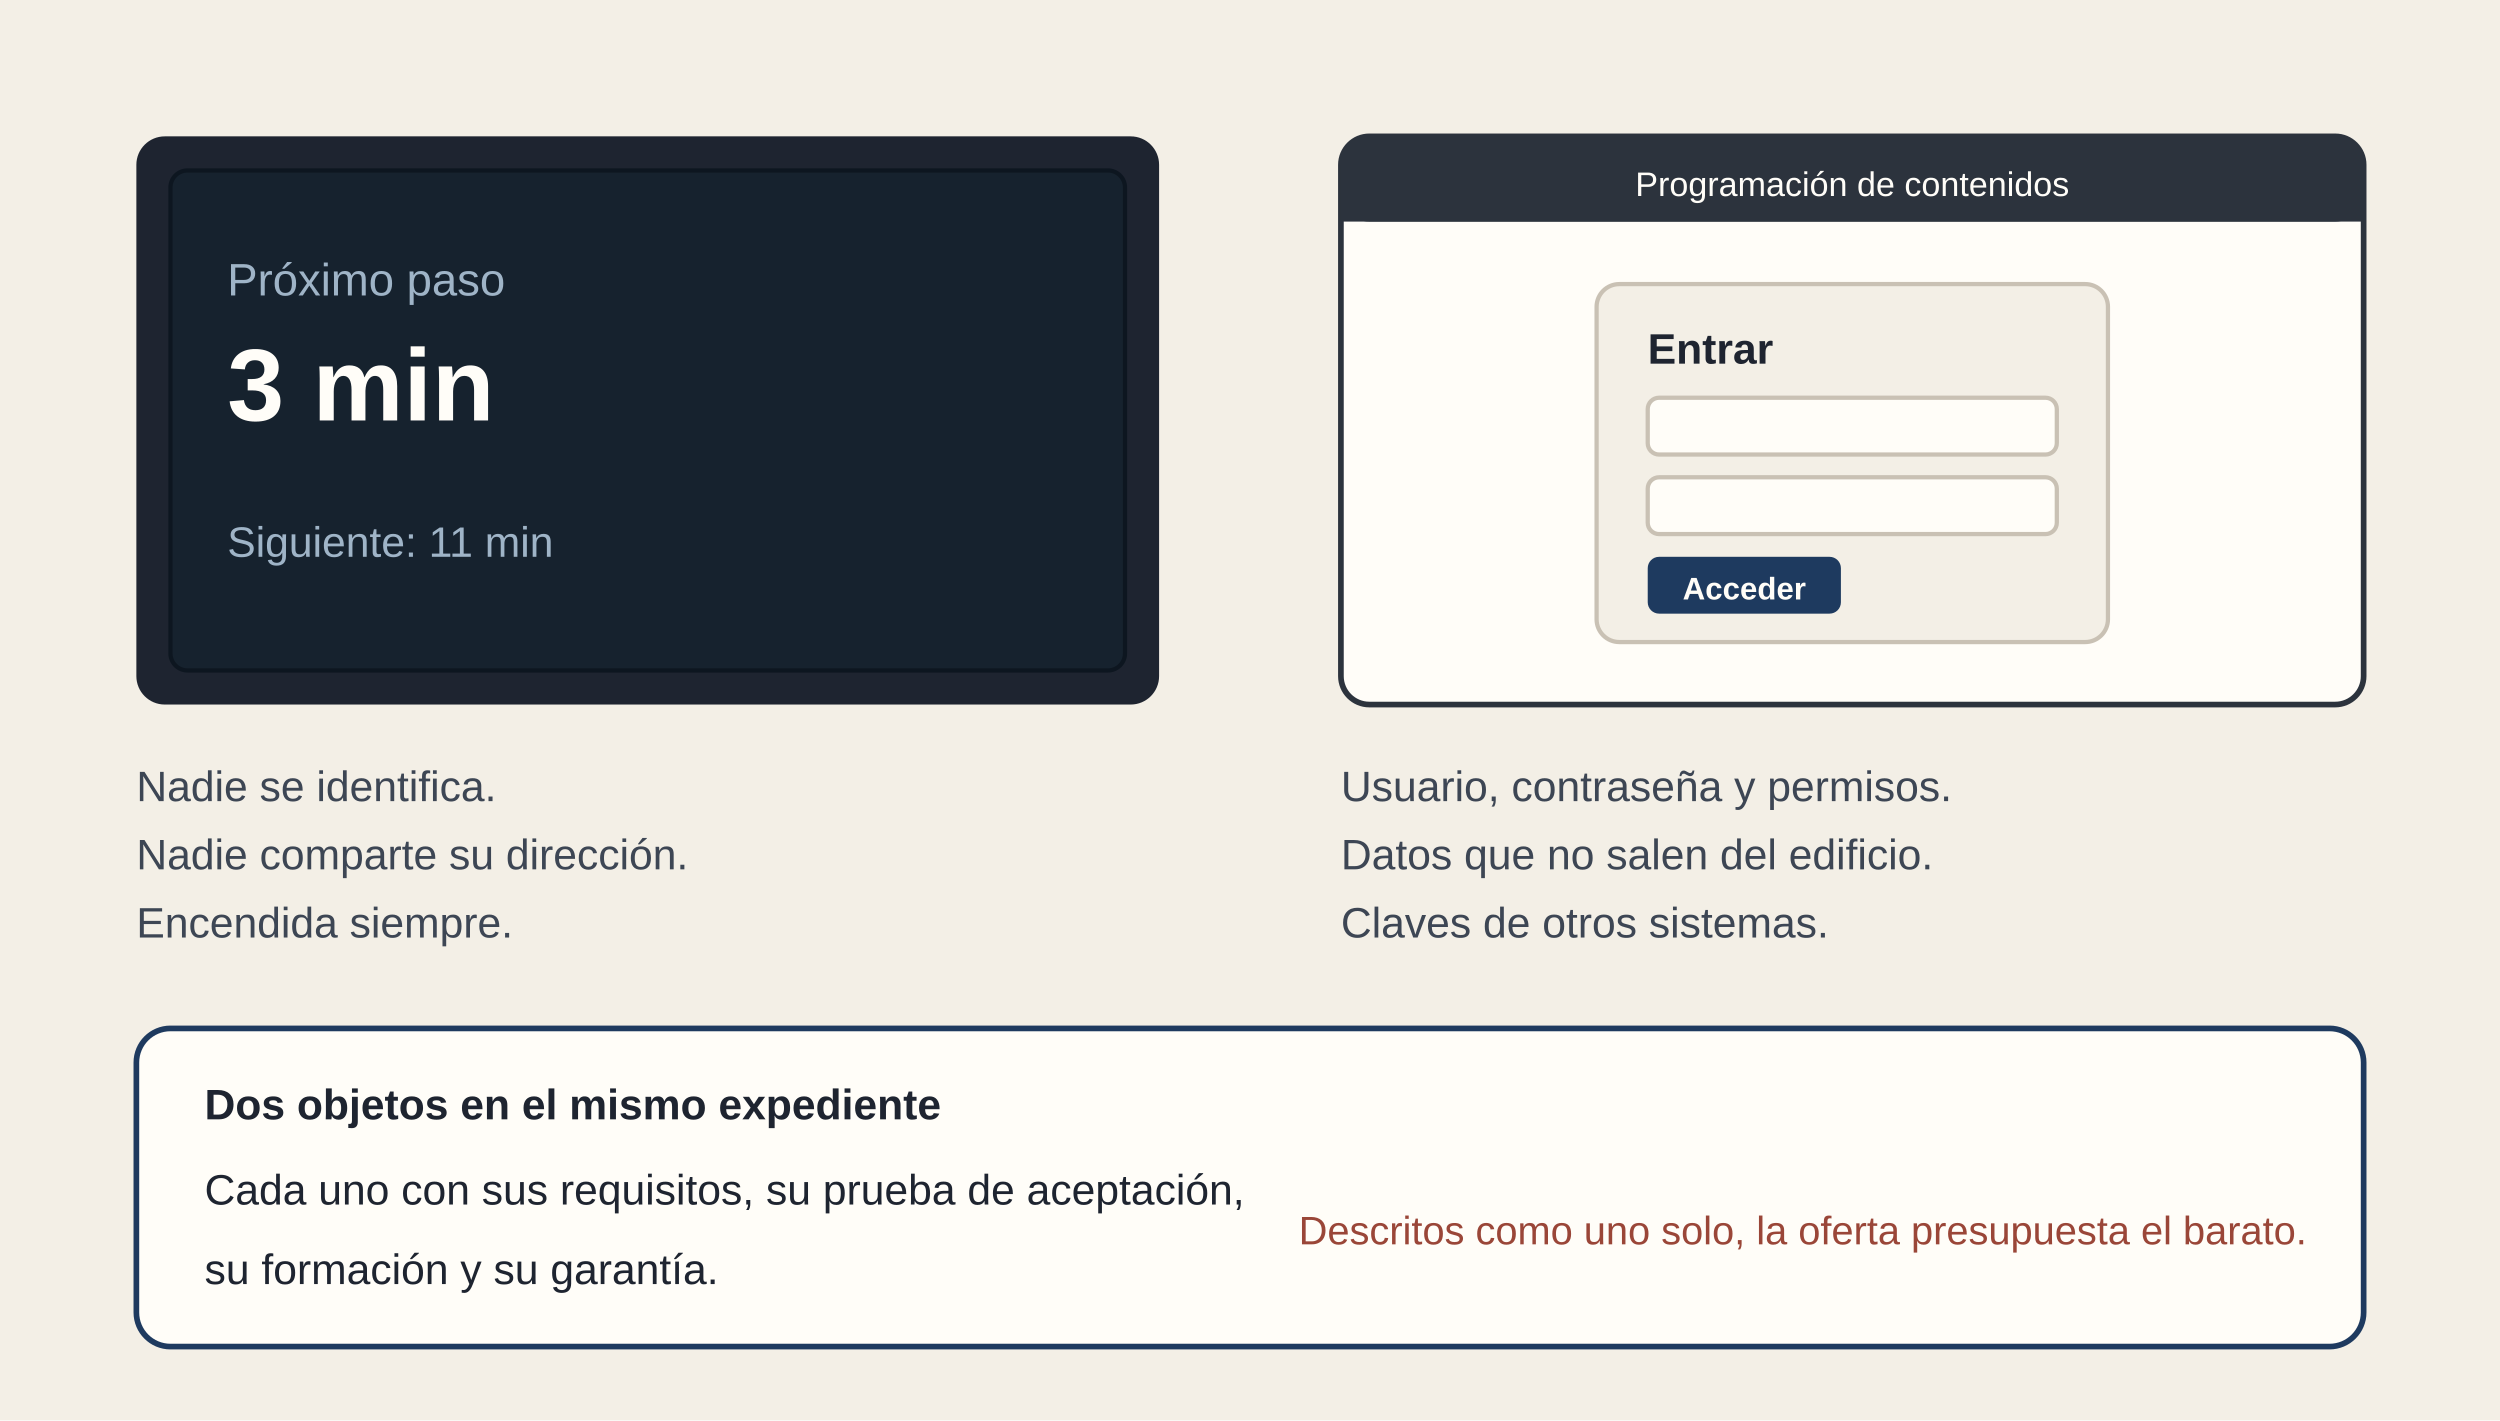
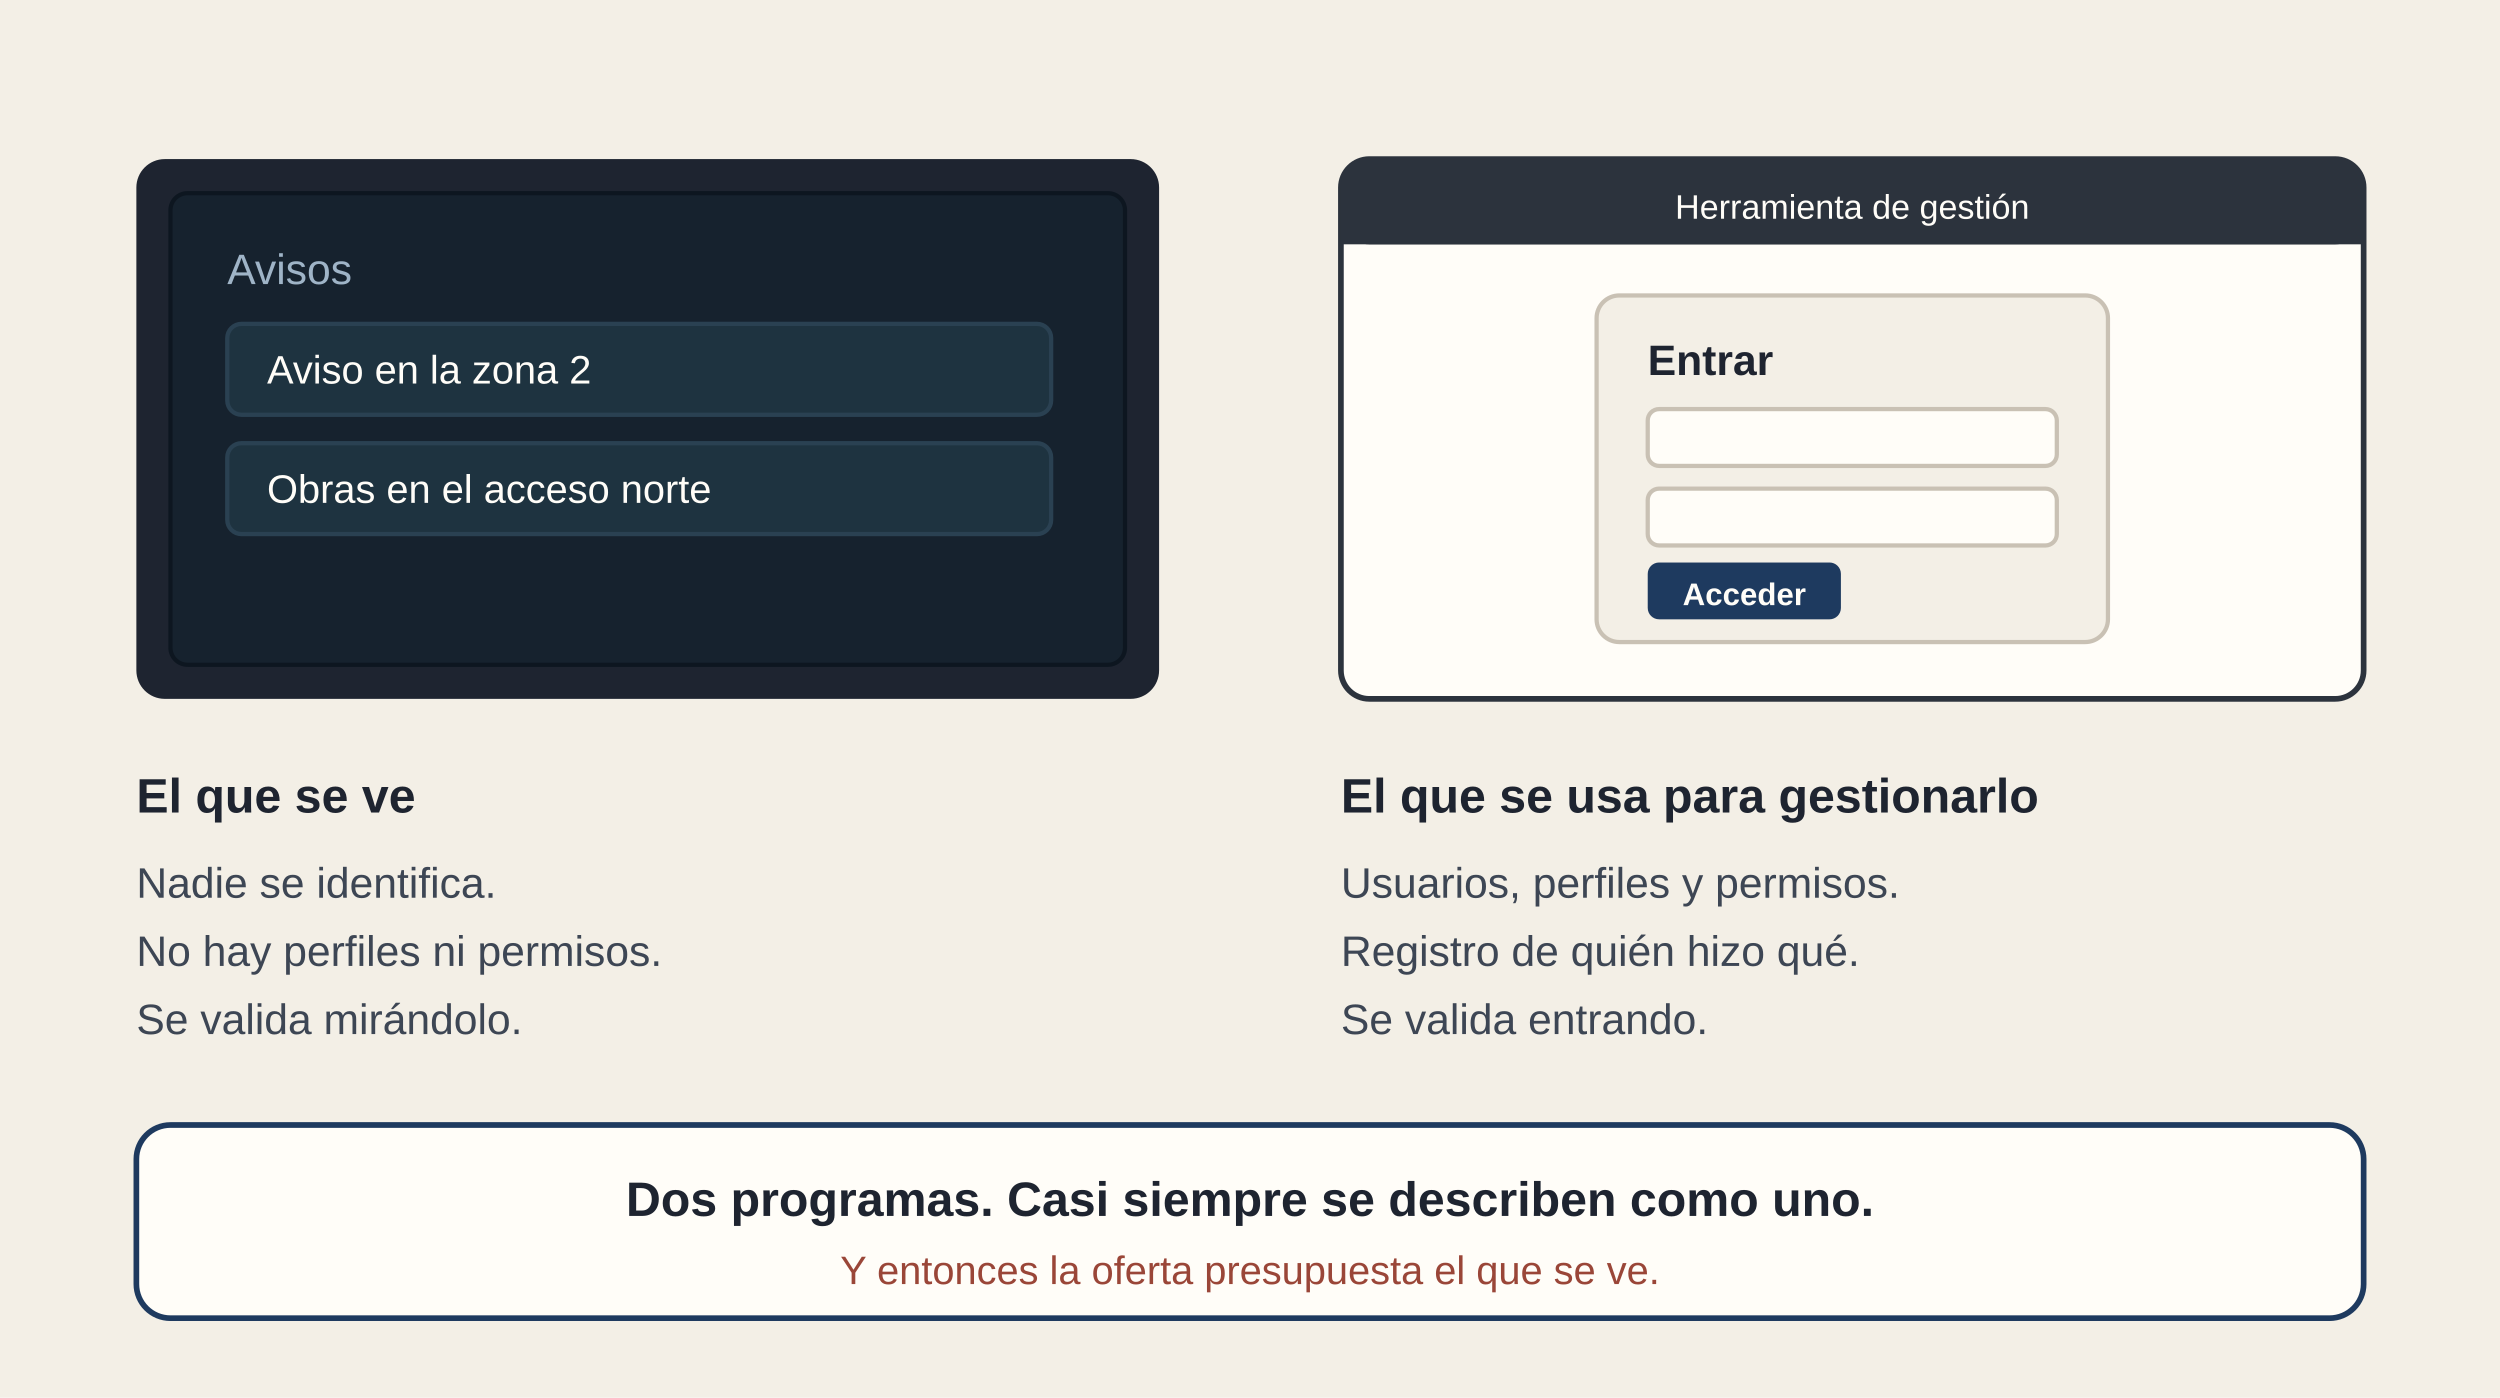
- <svg xmlns="http://www.w3.org/2000/svg" width="880" height="500" viewBox="0 0 880 500" role="img">
+ <svg xmlns="http://www.w3.org/2000/svg" width="880" height="492" viewBox="0 0 880 492" role="img">
  <rect width="100%" height="100%" fill="#f3efe6" />
  <defs>
    <marker id="arr" viewBox="0 0 10 10" refX="8.2" refY="5" markerWidth="8" markerHeight="8" orient="auto-start-reverse">
      <path d="M 0 1.1 L 8.6 5 L 0 8.9 Z" fill="#1e3a5f" />
    </marker>
    <marker id="arrSoft" viewBox="0 0 10 10" refX="8.2" refY="5" markerWidth="8" markerHeight="8" orient="auto-start-reverse">
      <path d="M 0 1.1 L 8.6 5 L 0 8.9 Z" fill="#5c6b7a" />
    </marker>
    <marker id="arrCoral" viewBox="0 0 10 10" refX="8.2" refY="5" markerWidth="8" markerHeight="8" orient="auto-start-reverse">
      <path d="M 0 1.1 L 8.6 5 L 0 8.9 Z" fill="#9a4638" />
    </marker>
  </defs>
-   <rect x="48" y="48" width="360" height="200" rx="10" fill="#1e2430" stroke="#1e2430" stroke-width="0" />
-   <rect x="60" y="60" width="336" height="176" rx="6" fill="#16222e" stroke="#0d1620" stroke-width="1.5" />
-   <text x="80" y="104" text-anchor="start" font-family="Segoe UI, Helvetica Neue, Arial, sans-serif" font-size="16" font-weight="400" fill="#9fb4c7">Próximo paso</text>
-   <text x="80" y="148" text-anchor="start" font-family="Segoe UI, Helvetica Neue, Arial, sans-serif" font-size="36" font-weight="700" fill="#fffdf8">3 min</text>
-   <text x="80" y="196" text-anchor="start" font-family="Segoe UI, Helvetica Neue, Arial, sans-serif" font-size="15" font-weight="400" fill="#9fb4c7">Siguiente: 11 min</text>
-   <text x="48" y="282" text-anchor="start" font-family="Segoe UI, Helvetica Neue, Arial, sans-serif" font-size="15" font-weight="400" fill="#3d4654">Nadie se identifica.</text>
-   <text x="48" y="306" text-anchor="start" font-family="Segoe UI, Helvetica Neue, Arial, sans-serif" font-size="15" font-weight="400" fill="#3d4654">Nadie comparte su dirección.</text>
-   <text x="48" y="330" text-anchor="start" font-family="Segoe UI, Helvetica Neue, Arial, sans-serif" font-size="15" font-weight="400" fill="#3d4654">Encendida siempre.</text>
-   <rect x="472" y="48" width="360" height="200" rx="10" fill="#fffdf8" stroke="#2c333d" stroke-width="2" />
-   <rect x="472" y="48" width="360" height="30" rx="10" fill="#2c333d" stroke="#2c333d" stroke-width="0" />
-   <rect x="472" y="64" width="360" height="14" rx="0" fill="#2c333d" stroke="#2c333d" stroke-width="0" />
-   <text x="652" y="69" text-anchor="middle" font-family="Segoe UI, Helvetica Neue, Arial, sans-serif" font-size="12" font-weight="400" fill="#fffdf8">Programación de contenidos</text>
-   <rect x="562" y="100" width="180" height="126" rx="8" fill="#f3efe6" stroke="#c9c1b4" stroke-width="1.5" />
-   <text x="580" y="128" text-anchor="start" font-family="Segoe UI, Helvetica Neue, Arial, sans-serif" font-size="15" font-weight="700" fill="#1e2430">Entrar</text>
-   <rect x="580" y="140" width="144" height="20" rx="4" fill="#fffdf8" stroke="#c9c1b4" stroke-width="1.5" />
-   <rect x="580" y="168" width="144" height="20" rx="4" fill="#fffdf8" stroke="#c9c1b4" stroke-width="1.5" />
-   <rect x="580" y="196" width="68" height="20" rx="4" fill="#1e3a5f" stroke="#1e3a5f" stroke-width="0" />
-   <text x="614" y="211" text-anchor="middle" font-family="Segoe UI, Helvetica Neue, Arial, sans-serif" font-size="11" font-weight="700" fill="#fffdf8">Acceder</text>
-   <text x="472" y="282" text-anchor="start" font-family="Segoe UI, Helvetica Neue, Arial, sans-serif" font-size="15" font-weight="400" fill="#3d4654">Usuario, contraseña y permisos.</text>
-   <text x="472" y="306" text-anchor="start" font-family="Segoe UI, Helvetica Neue, Arial, sans-serif" font-size="15" font-weight="400" fill="#3d4654">Datos que no salen del edificio.</text>
-   <text x="472" y="330" text-anchor="start" font-family="Segoe UI, Helvetica Neue, Arial, sans-serif" font-size="15" font-weight="400" fill="#3d4654">Claves de otros sistemas.</text>
-   <rect x="48" y="362" width="784" height="112" rx="12" fill="#fffdf8" stroke="#1e3a5f" stroke-width="2" />
-   <text x="72" y="394" text-anchor="start" font-family="Segoe UI, Helvetica Neue, Arial, sans-serif" font-size="15" font-weight="700" fill="#1e2430">Dos objetos en el mismo expediente</text>
-   <text x="72" y="424" text-anchor="start" font-family="Segoe UI, Helvetica Neue, Arial, sans-serif" font-size="15" font-weight="400" fill="#1e2430">Cada uno con sus requisitos, su prueba de aceptación,</text>
-   <text x="72" y="452" text-anchor="start" font-family="Segoe UI, Helvetica Neue, Arial, sans-serif" font-size="15" font-weight="400" fill="#1e2430">su formación y su garantía.</text>
-   <text x="812" y="438" text-anchor="end" font-family="Segoe UI, Helvetica Neue, Arial, sans-serif" font-size="14" font-weight="400" fill="#9a4638">Descritos como uno solo, la oferta presupuesta el barato.</text>
+   <rect x="48" y="56" width="360" height="190" rx="10" fill="#1e2430" stroke="#1e2430" stroke-width="0" />
+   <rect x="60" y="68" width="336" height="166" rx="6" fill="#16222e" stroke="#0d1620" stroke-width="1.5" />
+   <text x="80" y="100" text-anchor="start" font-family="Segoe UI, Helvetica Neue, Arial, sans-serif" font-size="15" font-weight="400" fill="#9fb4c7">Avisos</text>
+   <rect x="80" y="114" width="290" height="32" rx="5" fill="#1e3340" stroke="#2a4152" stroke-width="1.5" />
+   <text x="94" y="135" text-anchor="start" font-family="Segoe UI, Helvetica Neue, Arial, sans-serif" font-size="14" font-weight="400" fill="#fffdf8">Aviso en la zona 2</text>
+   <rect x="80" y="156" width="290" height="32" rx="5" fill="#1e3340" stroke="#2a4152" stroke-width="1.5" />
+   <text x="94" y="177" text-anchor="start" font-family="Segoe UI, Helvetica Neue, Arial, sans-serif" font-size="14" font-weight="400" fill="#fffdf8">Obras en el acceso norte</text>
+   <text x="48" y="286" text-anchor="start" font-family="Segoe UI, Helvetica Neue, Arial, sans-serif" font-size="17" font-weight="700" fill="#1e2430">El que se ve</text>
+   <text x="48" y="316" text-anchor="start" font-family="Segoe UI, Helvetica Neue, Arial, sans-serif" font-size="15" font-weight="400" fill="#3d4654">Nadie se identifica.</text>
+   <text x="48" y="340" text-anchor="start" font-family="Segoe UI, Helvetica Neue, Arial, sans-serif" font-size="15" font-weight="400" fill="#3d4654">No hay perfiles ni permisos.</text>
+   <text x="48" y="364" text-anchor="start" font-family="Segoe UI, Helvetica Neue, Arial, sans-serif" font-size="15" font-weight="400" fill="#3d4654">Se valida mirándolo.</text>
+   <rect x="472" y="56" width="360" height="190" rx="10" fill="#fffdf8" stroke="#2c333d" stroke-width="2" />
+   <rect x="472" y="56" width="360" height="30" rx="10" fill="#2c333d" stroke="#2c333d" stroke-width="0" />
+   <rect x="472" y="72" width="360" height="14" rx="0" fill="#2c333d" stroke="#2c333d" stroke-width="0" />
+   <text x="652" y="77" text-anchor="middle" font-family="Segoe UI, Helvetica Neue, Arial, sans-serif" font-size="12" font-weight="400" fill="#fffdf8">Herramienta de gestión</text>
+   <rect x="562" y="104" width="180" height="122" rx="8" fill="#f3efe6" stroke="#c9c1b4" stroke-width="1.5" />
+   <text x="580" y="132" text-anchor="start" font-family="Segoe UI, Helvetica Neue, Arial, sans-serif" font-size="15" font-weight="700" fill="#1e2430">Entrar</text>
+   <rect x="580" y="144" width="144" height="20" rx="4" fill="#fffdf8" stroke="#c9c1b4" stroke-width="1.5" />
+   <rect x="580" y="172" width="144" height="20" rx="4" fill="#fffdf8" stroke="#c9c1b4" stroke-width="1.5" />
+   <rect x="580" y="198" width="68" height="20" rx="4" fill="#1e3a5f" stroke="#1e3a5f" stroke-width="0" />
+   <text x="614" y="213" text-anchor="middle" font-family="Segoe UI, Helvetica Neue, Arial, sans-serif" font-size="11" font-weight="700" fill="#fffdf8">Acceder</text>
+   <text x="472" y="286" text-anchor="start" font-family="Segoe UI, Helvetica Neue, Arial, sans-serif" font-size="17" font-weight="700" fill="#1e2430">El que se usa para gestionarlo</text>
+   <text x="472" y="316" text-anchor="start" font-family="Segoe UI, Helvetica Neue, Arial, sans-serif" font-size="15" font-weight="400" fill="#3d4654">Usuarios, perfiles y permisos.</text>
+   <text x="472" y="340" text-anchor="start" font-family="Segoe UI, Helvetica Neue, Arial, sans-serif" font-size="15" font-weight="400" fill="#3d4654">Registro de quién hizo qué.</text>
+   <text x="472" y="364" text-anchor="start" font-family="Segoe UI, Helvetica Neue, Arial, sans-serif" font-size="15" font-weight="400" fill="#3d4654">Se valida entrando.</text>
+   <rect x="48" y="396" width="784" height="68" rx="12" fill="#fffdf8" stroke="#1e3a5f" stroke-width="2" />
+   <text x="440" y="428" text-anchor="middle" font-family="Segoe UI, Helvetica Neue, Arial, sans-serif" font-size="17" font-weight="700" fill="#1e2430">Dos programas. Casi siempre se describen como uno.</text>
+   <text x="440" y="452" text-anchor="middle" font-family="Segoe UI, Helvetica Neue, Arial, sans-serif" font-size="14" font-weight="400" fill="#9a4638">Y entonces la oferta presupuesta el que se ve.</text>
</svg>
